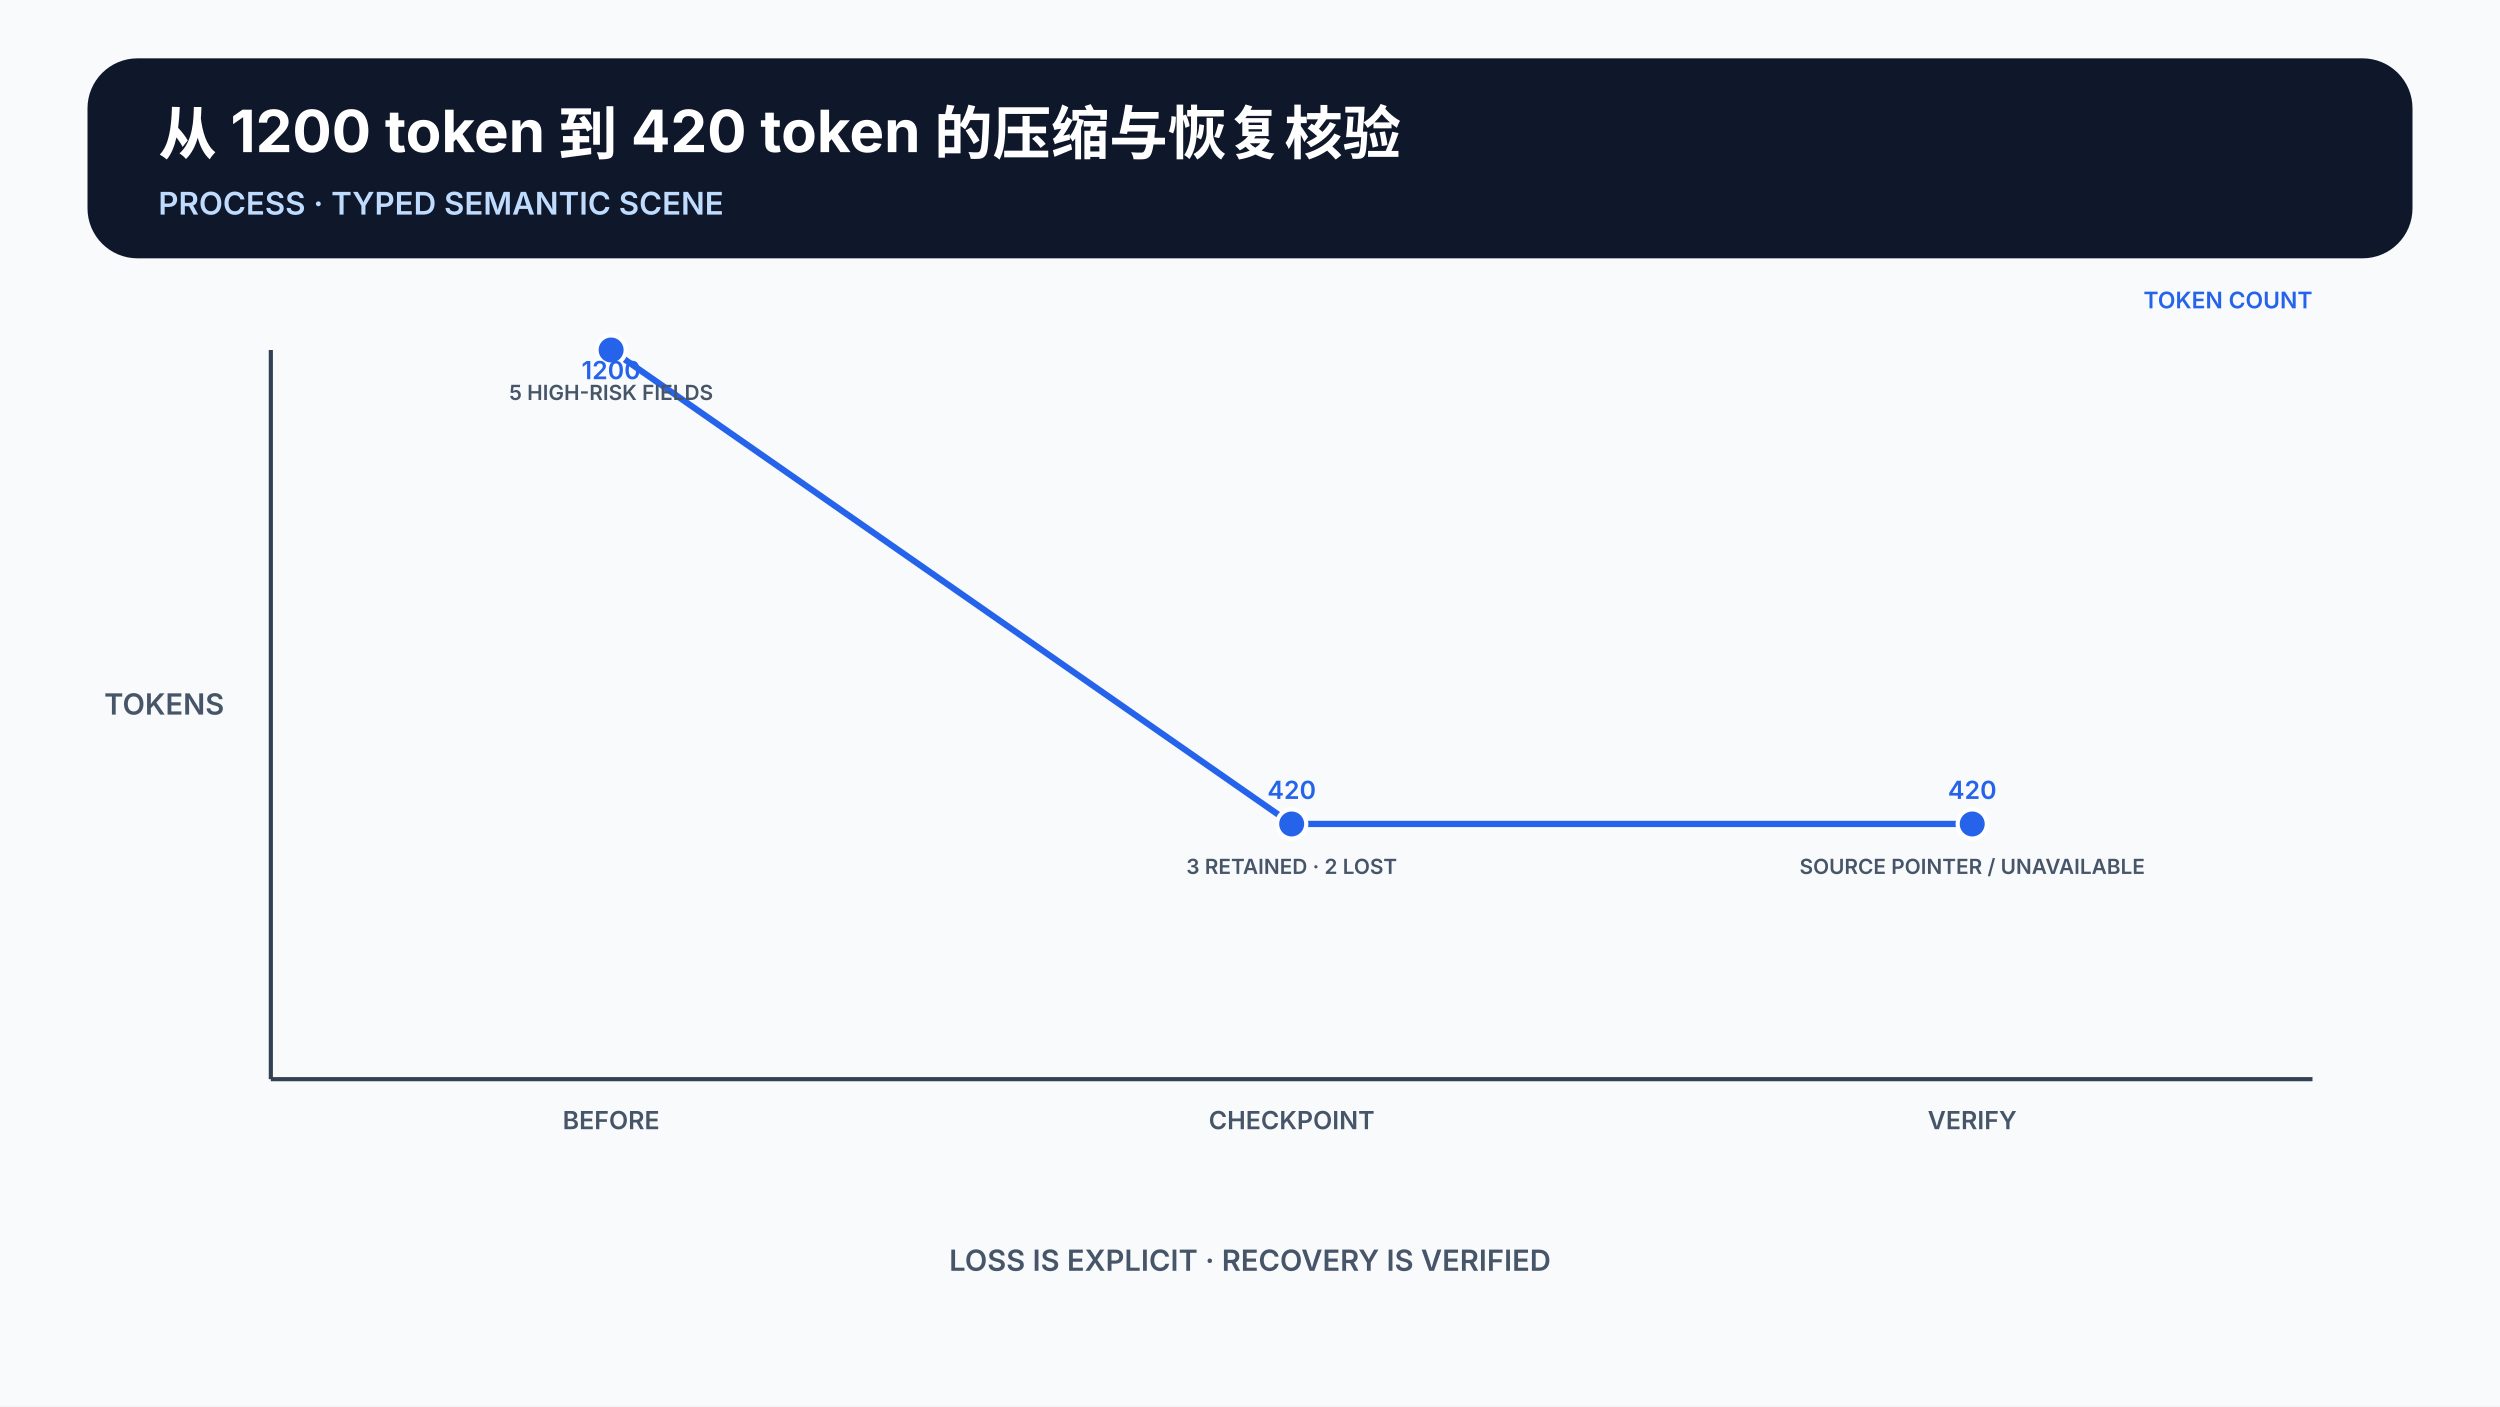
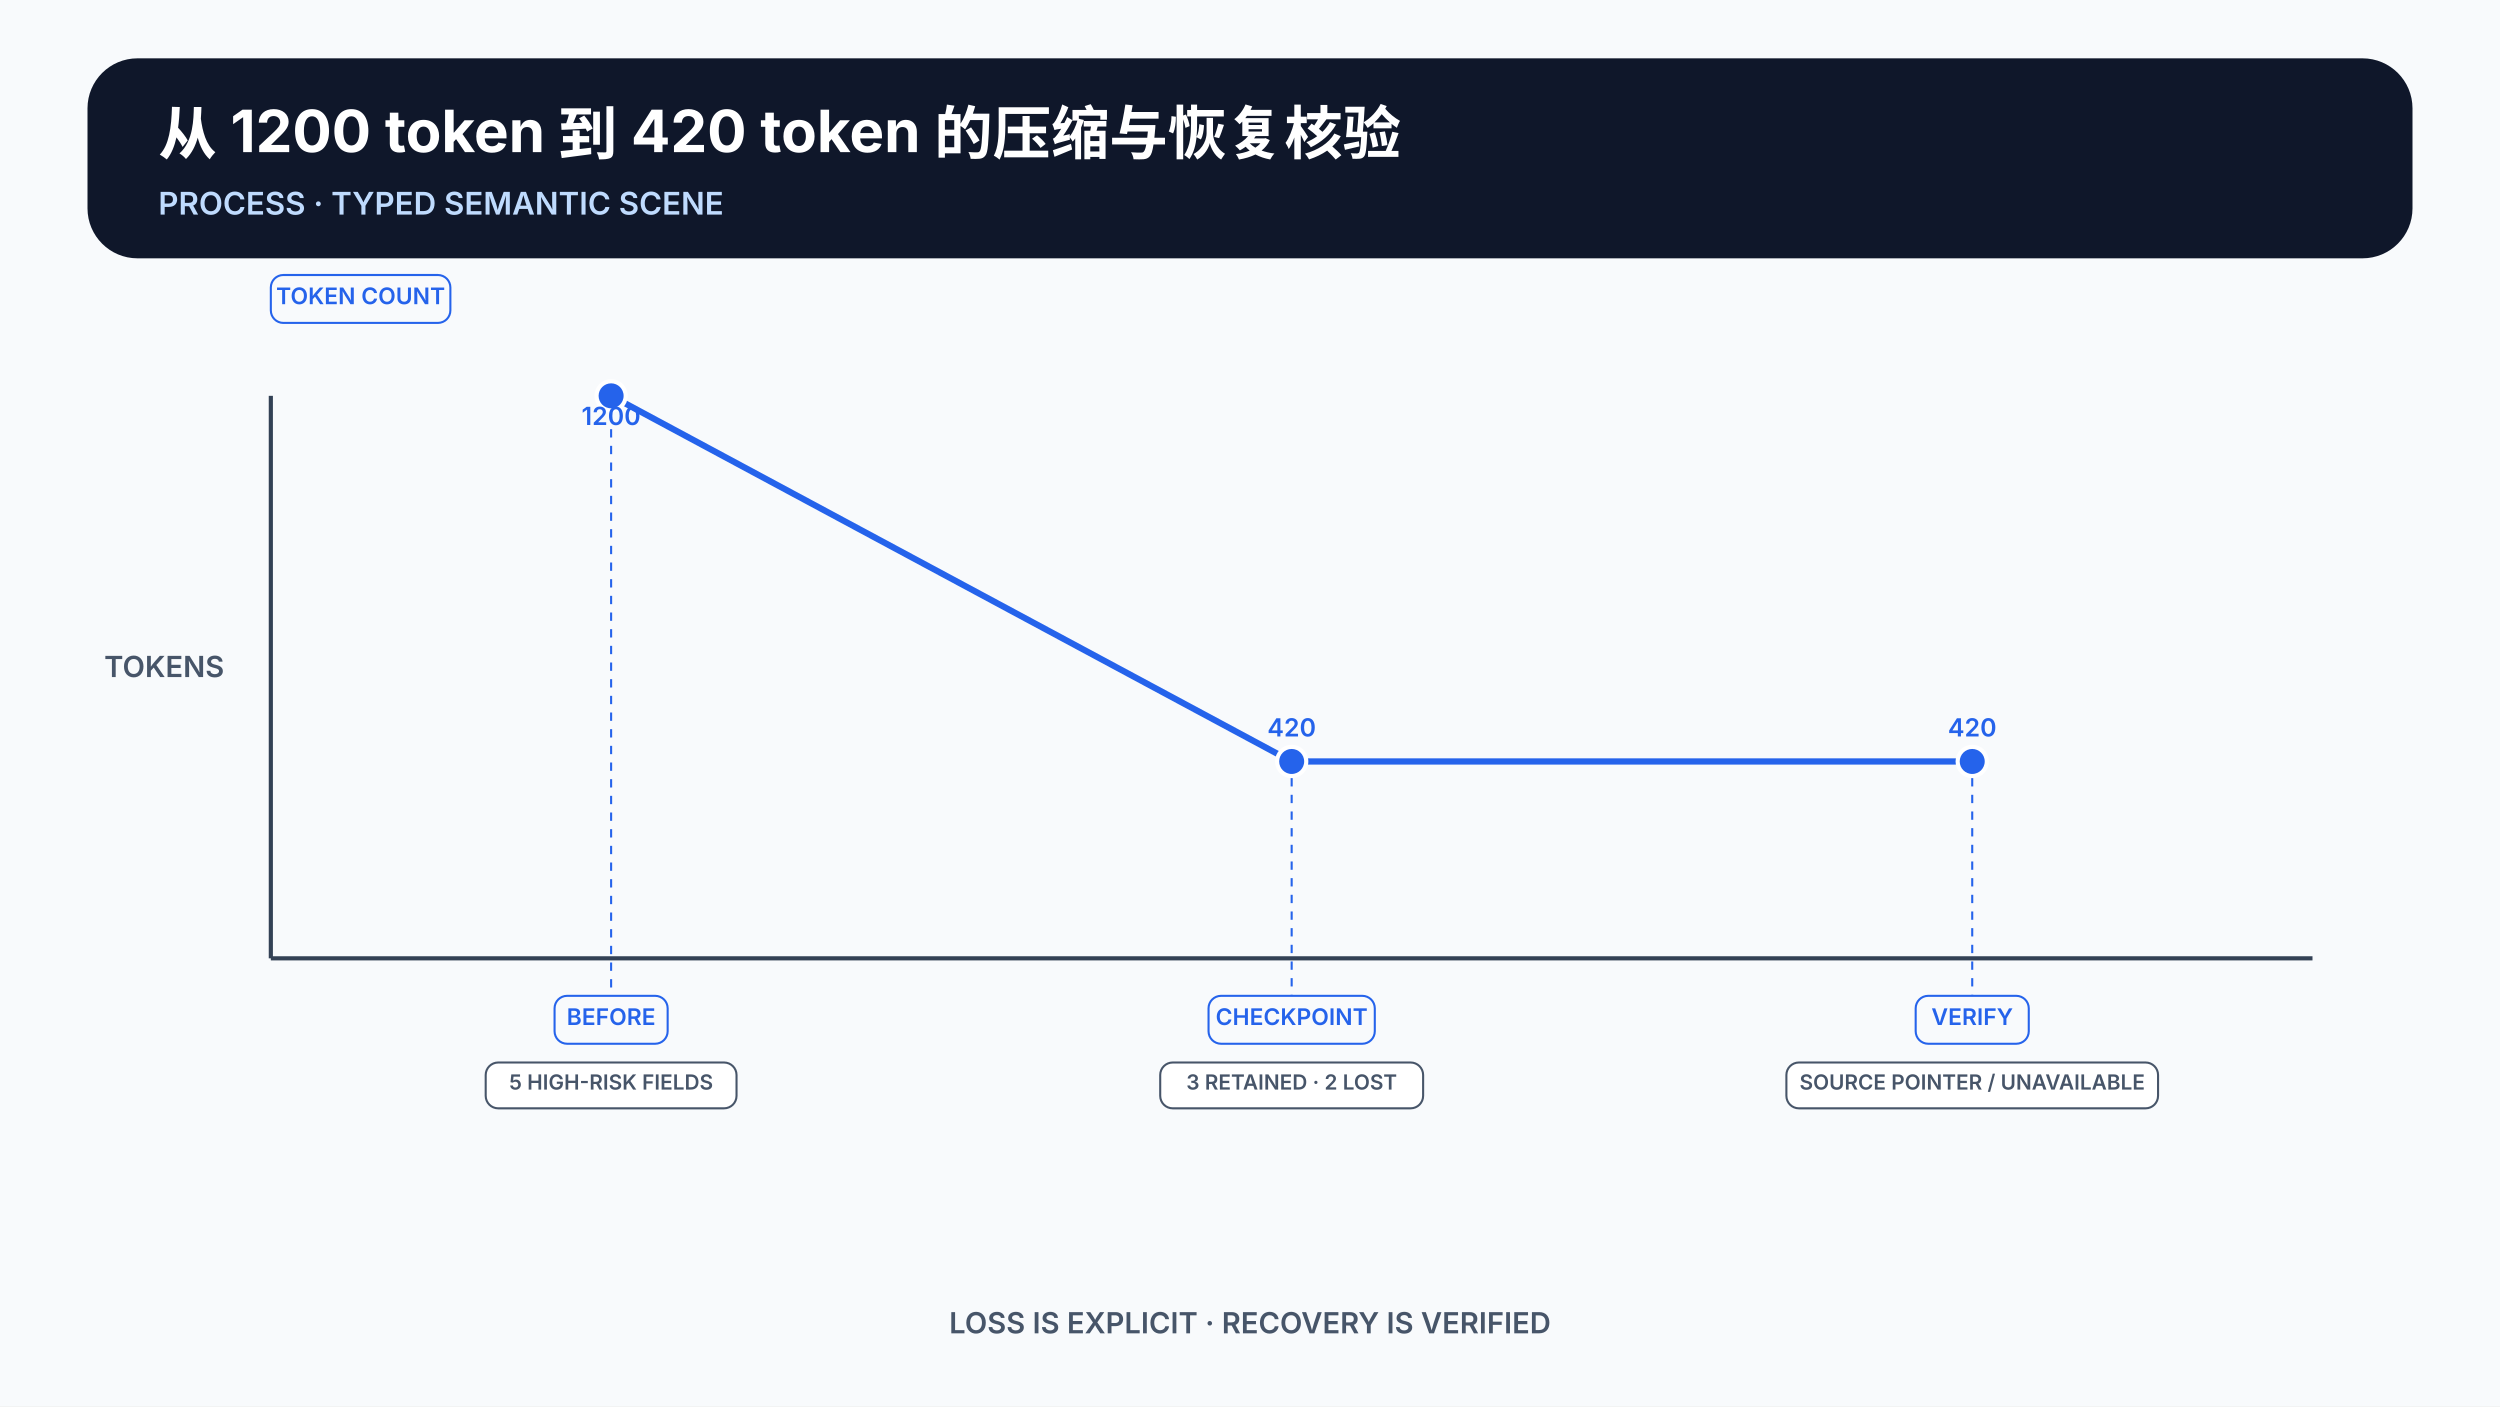
<svg xmlns="http://www.w3.org/2000/svg" width="1200" height="675" viewBox="0 0 1200 675" role="img" aria-labelledby="visual-context-03-compaction-loss-title visual-context-03-compaction-loss-desc">
  <defs>
    <marker id="visual-context-03-compaction-loss-arrow" markerWidth="8" markerHeight="8" refX="7" refY="4" orient="auto">
      <path d="M0 0 L8 4 L0 8 Z" fill="#64748b" />
    </marker>
  </defs>
  <rect x="0" y="0" width="1200" height="675" fill="#f8fafc" />
  <rect x="42" y="28" width="1116" height="96" rx="24" fill="#0f172a" />
  <text x="76" y="74" font-family="Inter, Arial, sans-serif" font-size="28" font-weight="700" fill="#ffffff" text-anchor="start">从 1200 token 到 420 token 的压缩与恢复核验</text>
  <text x="76" y="103" font-family="Inter, Arial, sans-serif" font-size="15" font-weight="600" fill="#bfdbfe" text-anchor="start">PROCESS · TYPED SEMANTIC SCENE</text>
-   <polyline id="visual-context-03-compaction-loss-series-token-count" points="293.333,168 620,395.5 946.667,395.5" fill="none" stroke="#2563eb" stroke-width="3" />
-   <line id="visual-context-03-compaction-loss-axis-y" x1="130" y1="168" x2="130" y2="518" stroke="#334155" stroke-width="2" />
-   <line id="visual-context-03-compaction-loss-axis-x" x1="130" y1="518" x2="1110" y2="518" stroke="#334155" stroke-width="2" />
-   <text x="50" y="343" font-family="Inter, Arial, sans-serif" font-size="14" font-weight="600" fill="#475569" text-anchor="start">TOKENS</text>
-   <circle id="visual-context-03-compaction-loss-point-token-count-before" data-row="token-count" data-index="before" data-value="1200" cx="293.333" cy="168" r="7" fill="#2563eb" stroke="#ffffff" stroke-width="2" />
-   <text x="293.333" y="542" font-family="Inter, Arial, sans-serif" font-size="12" font-weight="600" fill="#475569" text-anchor="middle">BEFORE</text>
-   <text x="293.333" y="182" font-family="Inter, Arial, sans-serif" font-size="12" font-weight="600" fill="#2563eb" text-anchor="middle">1200</text>
-   <text x="293.333" y="192" font-family="Inter, Arial, sans-serif" font-size="10" font-weight="600" fill="#475569" text-anchor="middle">5 HIGH-RISK FIELDS</text>
-   <circle id="visual-context-03-compaction-loss-point-token-count-checkpoint" data-row="token-count" data-index="checkpoint" data-value="420" cx="620" cy="395.5" r="7" fill="#2563eb" stroke="#ffffff" stroke-width="2" />
-   <text x="620" y="542" font-family="Inter, Arial, sans-serif" font-size="12" font-weight="600" fill="#475569" text-anchor="middle">CHECKPOINT</text>
-   <text x="620" y="383.5" font-family="Inter, Arial, sans-serif" font-size="12" font-weight="600" fill="#2563eb" text-anchor="middle">420</text>
-   <text x="620" y="419.5" font-family="Inter, Arial, sans-serif" font-size="10" font-weight="600" fill="#475569" text-anchor="middle">3 RETAINED · 2 LOST</text>
-   <circle id="visual-context-03-compaction-loss-point-token-count-verify" data-row="token-count" data-index="verify" data-value="420" cx="946.667" cy="395.5" r="7" fill="#2563eb" stroke="#ffffff" stroke-width="2" />
-   <text x="946.667" y="542" font-family="Inter, Arial, sans-serif" font-size="12" font-weight="600" fill="#475569" text-anchor="middle">VERIFY</text>
-   <text x="946.667" y="383.5" font-family="Inter, Arial, sans-serif" font-size="12" font-weight="600" fill="#2563eb" text-anchor="middle">420</text>
-   <text x="946.667" y="419.5" font-family="Inter, Arial, sans-serif" font-size="10" font-weight="600" fill="#475569" text-anchor="middle">SOURCE POINTER / UNAVAILABLE</text>
-   <text x="1110" y="148" font-family="Inter, Arial, sans-serif" font-size="11" font-weight="600" fill="#2563eb" text-anchor="end">TOKEN COUNT</text>
-   <text x="600" y="610" font-family="Inter, Arial, sans-serif" font-size="14" font-weight="600" fill="#475569" text-anchor="middle">LOSS IS EXPLICIT · RECOVERY IS VERIFIED</text>
+   <polyline id="visual-context-03-compaction-loss-series-token-count" points="293.333,190 620,365.5 946.667,365.5" fill="none" stroke="#2563eb" stroke-width="3" />
+   <line id="visual-context-03-compaction-loss-axis-y" x1="130" y1="190" x2="130" y2="460" stroke="#334155" stroke-width="2" />
+   <line id="visual-context-03-compaction-loss-axis-x" x1="130" y1="460" x2="1110" y2="460" stroke="#334155" stroke-width="2" />
+   <text x="50" y="325" font-family="Inter, Arial, sans-serif" font-size="14" font-weight="600" fill="#475569" text-anchor="start">TOKENS</text>
+   <g id="visual-context-03-compaction-loss-chart-label-series-x3a-token-count" data-chart-label="series:token-count">
+     <rect x="130" y="132" width="86.18" height="23" rx="6" fill="#f8fafc" stroke="#2563eb" stroke-width="1" />
+     <text x="173.09" y="146" font-family="Inter, Arial, sans-serif" font-size="11" font-weight="600" fill="#2563eb" text-anchor="middle">
+       <tspan x="173.09" y="146" font-family="Inter, Arial, sans-serif" font-size="11" font-weight="600" fill="#2563eb" text-anchor="middle">TOKEN COUNT</tspan>
+     </text>
+   </g>
+   <circle id="visual-context-03-compaction-loss-point-token-count-before" data-row="token-count" data-index="before" data-value="1200" cx="293.333" cy="190" r="7" fill="#2563eb" stroke="#ffffff" stroke-width="2" />
+   <line data-chart-leader="token-count:before" x1="293.333" y1="190" x2="293.333" y2="478" stroke="#2563eb" stroke-width="1" stroke-dasharray="4 4" />
+   <g id="visual-context-03-compaction-loss-chart-label-event-x3a-token-count-x3a-before" data-chart-label="event:token-count:before">
+     <rect x="266.193" y="478" width="54.28" height="23" rx="6" fill="#f8fafc" stroke="#2563eb" stroke-width="1" />
+     <text x="293.333" y="492" font-family="Inter, Arial, sans-serif" font-size="11" font-weight="600" fill="#2563eb" text-anchor="middle">
+       <tspan x="293.333" y="492" font-family="Inter, Arial, sans-serif" font-size="11" font-weight="600" fill="#2563eb" text-anchor="middle">BEFORE</tspan>
+     </text>
+   </g>
+   <text x="293.333" y="204" font-family="Inter, Arial, sans-serif" font-size="12" font-weight="600" fill="#2563eb" text-anchor="middle">1200</text>
+   <g id="visual-context-03-compaction-loss-chart-label-note-x3a-token-count-x3a-before" data-chart-label="note:token-count:before">
+     <rect x="233.133" y="510" width="120.4" height="22" rx="6" fill="#ffffff" stroke="#475569" stroke-width="1" />
+     <text x="293.333" y="523" font-family="Inter, Arial, sans-serif" font-size="10" font-weight="600" fill="#475569" text-anchor="middle">
+       <tspan x="293.333" y="523" font-family="Inter, Arial, sans-serif" font-size="10" font-weight="600" fill="#475569" text-anchor="middle">5 HIGH-RISK FIELDS</tspan>
+     </text>
+   </g>
+   <circle id="visual-context-03-compaction-loss-point-token-count-checkpoint" data-row="token-count" data-index="checkpoint" data-value="420" cx="620" cy="365.5" r="7" fill="#2563eb" stroke="#ffffff" stroke-width="2" />
+   <line data-chart-leader="token-count:checkpoint" x1="620" y1="365.5" x2="620" y2="478" stroke="#2563eb" stroke-width="1" stroke-dasharray="4 4" />
+   <g id="visual-context-03-compaction-loss-chart-label-event-x3a-token-count-x3a-checkpoint" data-chart-label="event:token-count:checkpoint">
+     <rect x="580.1" y="478" width="79.8" height="23" rx="6" fill="#f8fafc" stroke="#2563eb" stroke-width="1" />
+     <text x="620" y="492" font-family="Inter, Arial, sans-serif" font-size="11" font-weight="600" fill="#2563eb" text-anchor="middle">
+       <tspan x="620" y="492" font-family="Inter, Arial, sans-serif" font-size="11" font-weight="600" fill="#2563eb" text-anchor="middle">CHECKPOINT</tspan>
+     </text>
+   </g>
+   <text x="620" y="353.5" font-family="Inter, Arial, sans-serif" font-size="12" font-weight="600" fill="#2563eb" text-anchor="middle">420</text>
+   <g id="visual-context-03-compaction-loss-chart-label-note-x3a-token-count-x3a-checkpoint" data-chart-label="note:token-count:checkpoint">
+     <rect x="556.9" y="510" width="126.2" height="22" rx="6" fill="#ffffff" stroke="#475569" stroke-width="1" />
+     <text x="620" y="523" font-family="Inter, Arial, sans-serif" font-size="10" font-weight="600" fill="#475569" text-anchor="middle">
+       <tspan x="620" y="523" font-family="Inter, Arial, sans-serif" font-size="10" font-weight="600" fill="#475569" text-anchor="middle">3 RETAINED · 2 LOST</tspan>
+     </text>
+   </g>
+   <circle id="visual-context-03-compaction-loss-point-token-count-verify" data-row="token-count" data-index="verify" data-value="420" cx="946.667" cy="365.5" r="7" fill="#2563eb" stroke="#ffffff" stroke-width="2" />
+   <line data-chart-leader="token-count:verify" x1="946.667" y1="365.5" x2="946.667" y2="478" stroke="#2563eb" stroke-width="1" stroke-dasharray="4 4" />
+   <g id="visual-context-03-compaction-loss-chart-label-event-x3a-token-count-x3a-verify" data-chart-label="event:token-count:verify">
+     <rect x="919.527" y="478" width="54.28" height="23" rx="6" fill="#f8fafc" stroke="#2563eb" stroke-width="1" />
+     <text x="946.667" y="492" font-family="Inter, Arial, sans-serif" font-size="11" font-weight="600" fill="#2563eb" text-anchor="middle">
+       <tspan x="946.667" y="492" font-family="Inter, Arial, sans-serif" font-size="11" font-weight="600" fill="#2563eb" text-anchor="middle">VERIFY</tspan>
+     </text>
+   </g>
+   <text x="946.667" y="353.5" font-family="Inter, Arial, sans-serif" font-size="12" font-weight="600" fill="#2563eb" text-anchor="middle">420</text>
+   <g id="visual-context-03-compaction-loss-chart-label-note-x3a-token-count-x3a-verify" data-chart-label="note:token-count:verify">
+     <rect x="857.467" y="510" width="178.4" height="22" rx="6" fill="#ffffff" stroke="#475569" stroke-width="1" />
+     <text x="946.667" y="523" font-family="Inter, Arial, sans-serif" font-size="10" font-weight="600" fill="#475569" text-anchor="middle">
+       <tspan x="946.667" y="523" font-family="Inter, Arial, sans-serif" font-size="10" font-weight="600" fill="#475569" text-anchor="middle">SOURCE POINTER / UNAVAILABLE</tspan>
+     </text>
+   </g>
+   <text x="600" y="640" font-family="Inter, Arial, sans-serif" font-size="14" font-weight="600" fill="#475569" text-anchor="middle">LOSS IS EXPLICIT · RECOVERY IS VERIFIED</text>
</svg>
